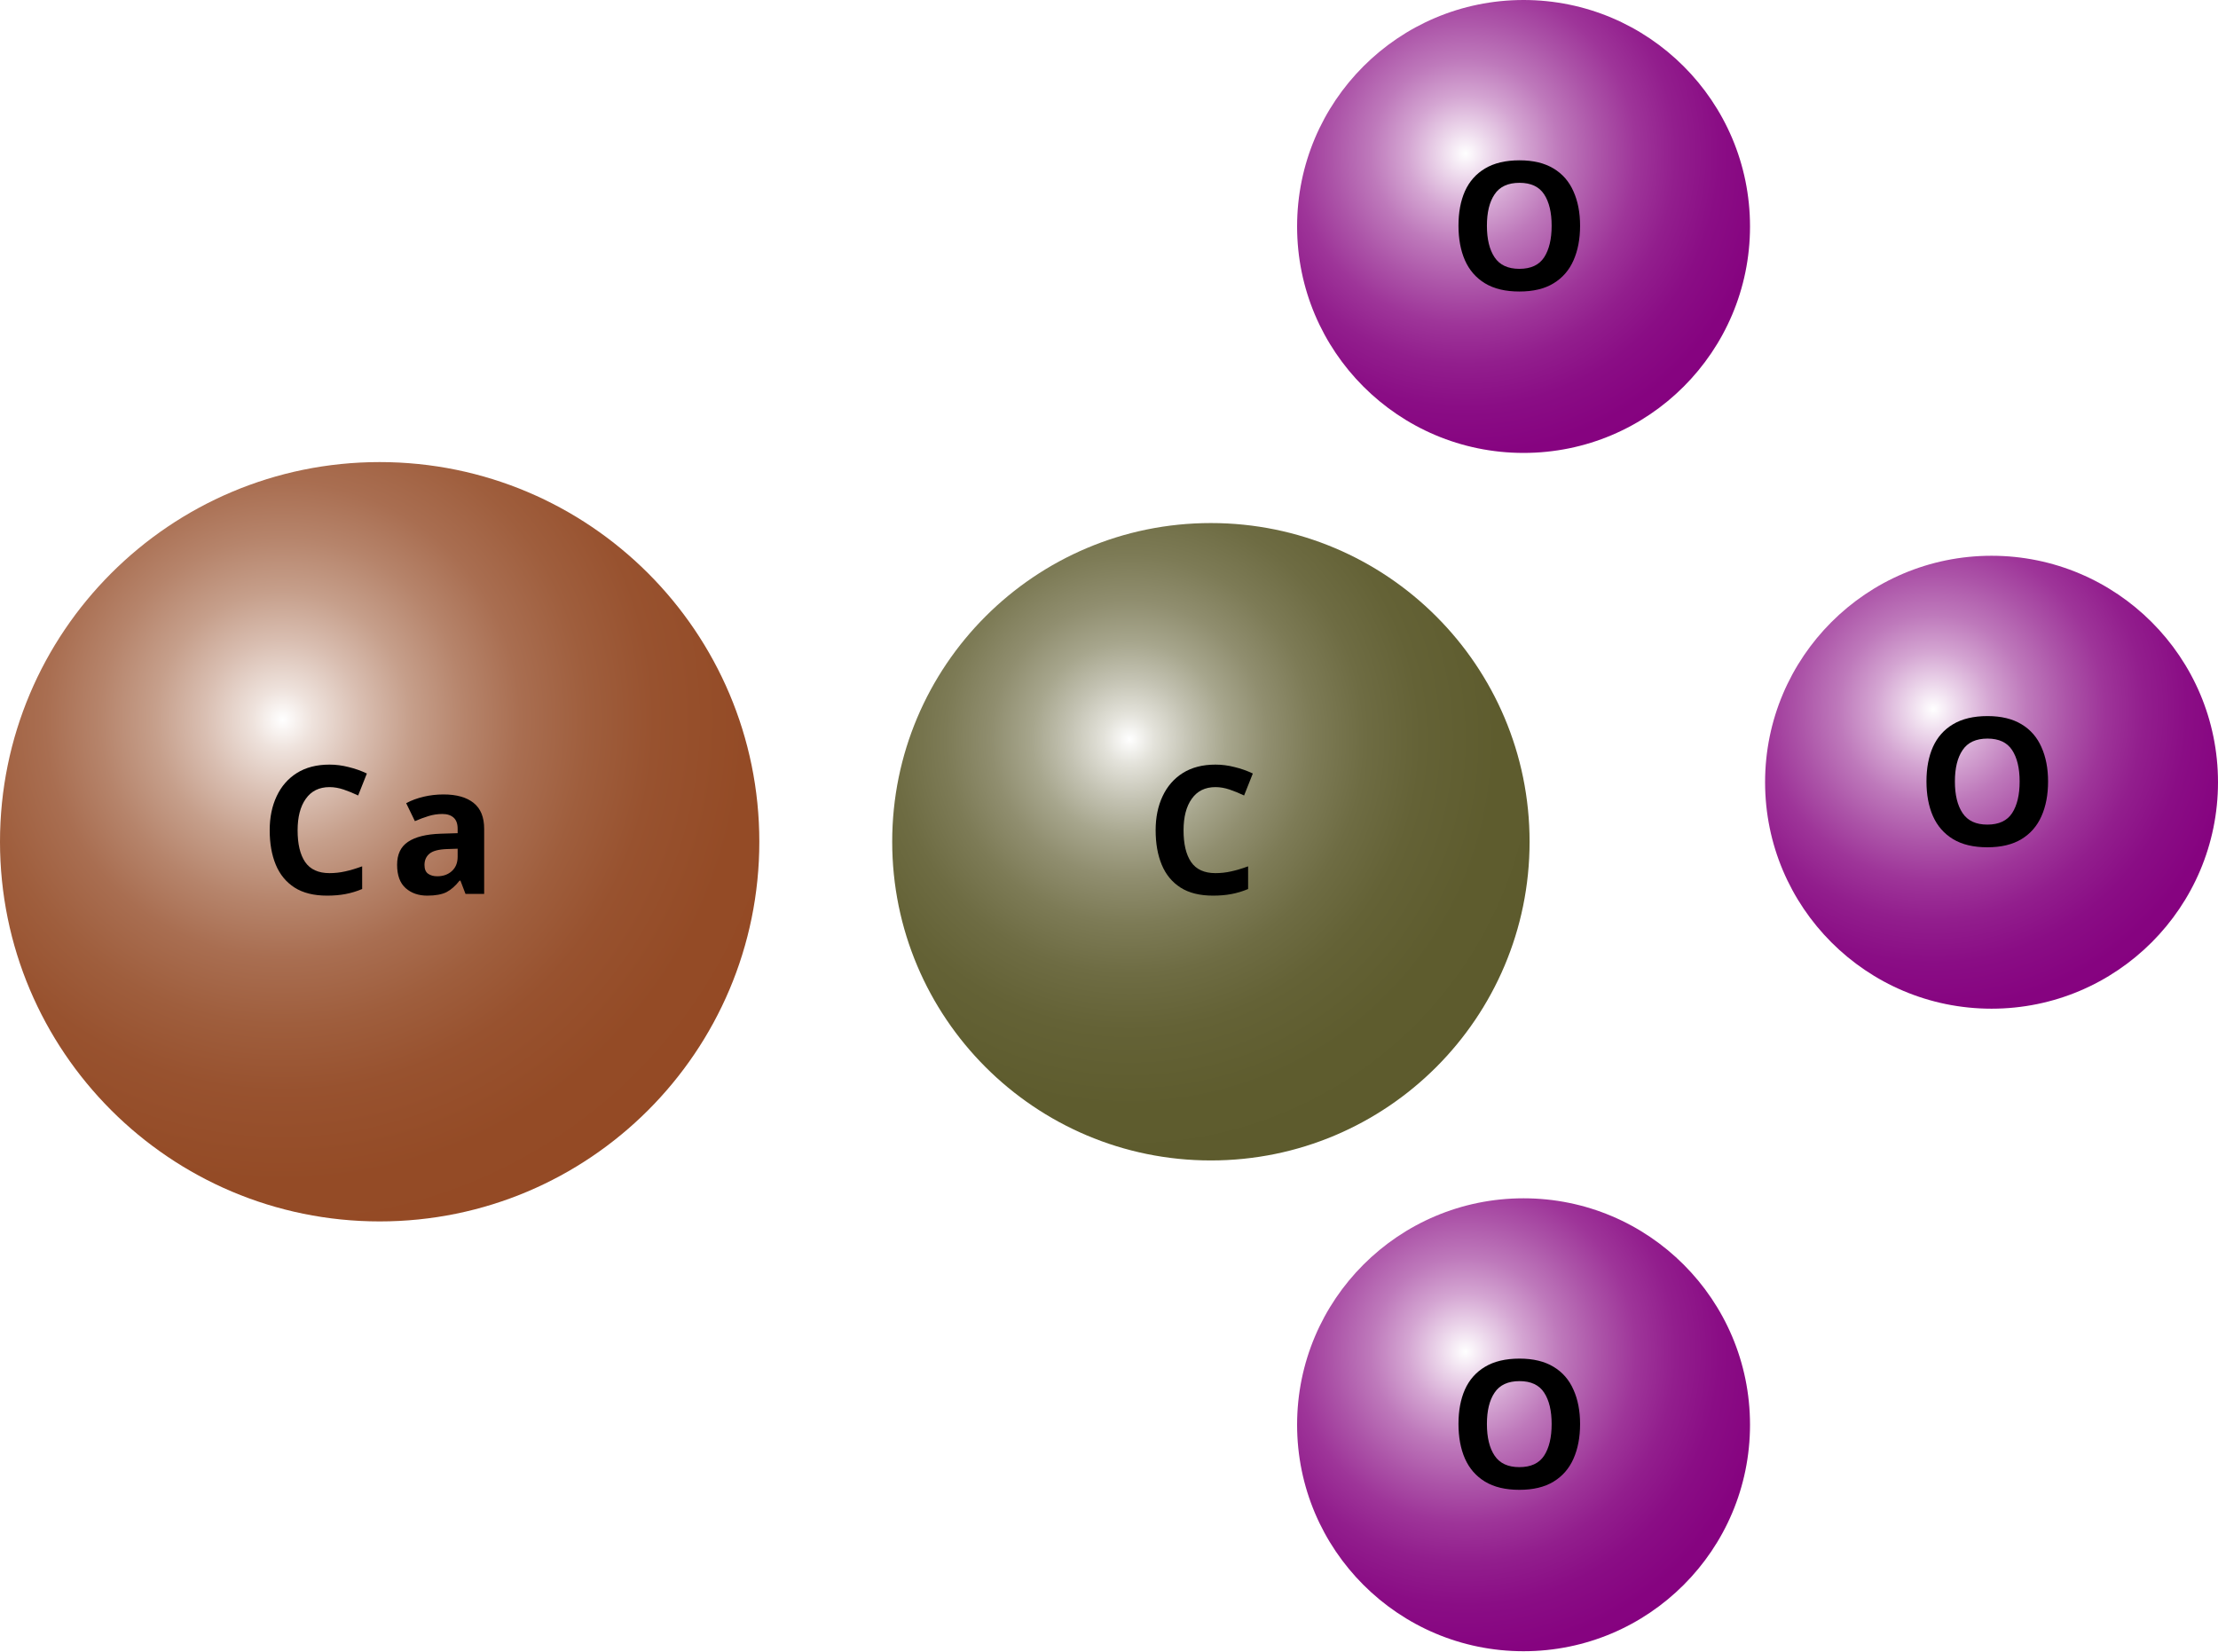
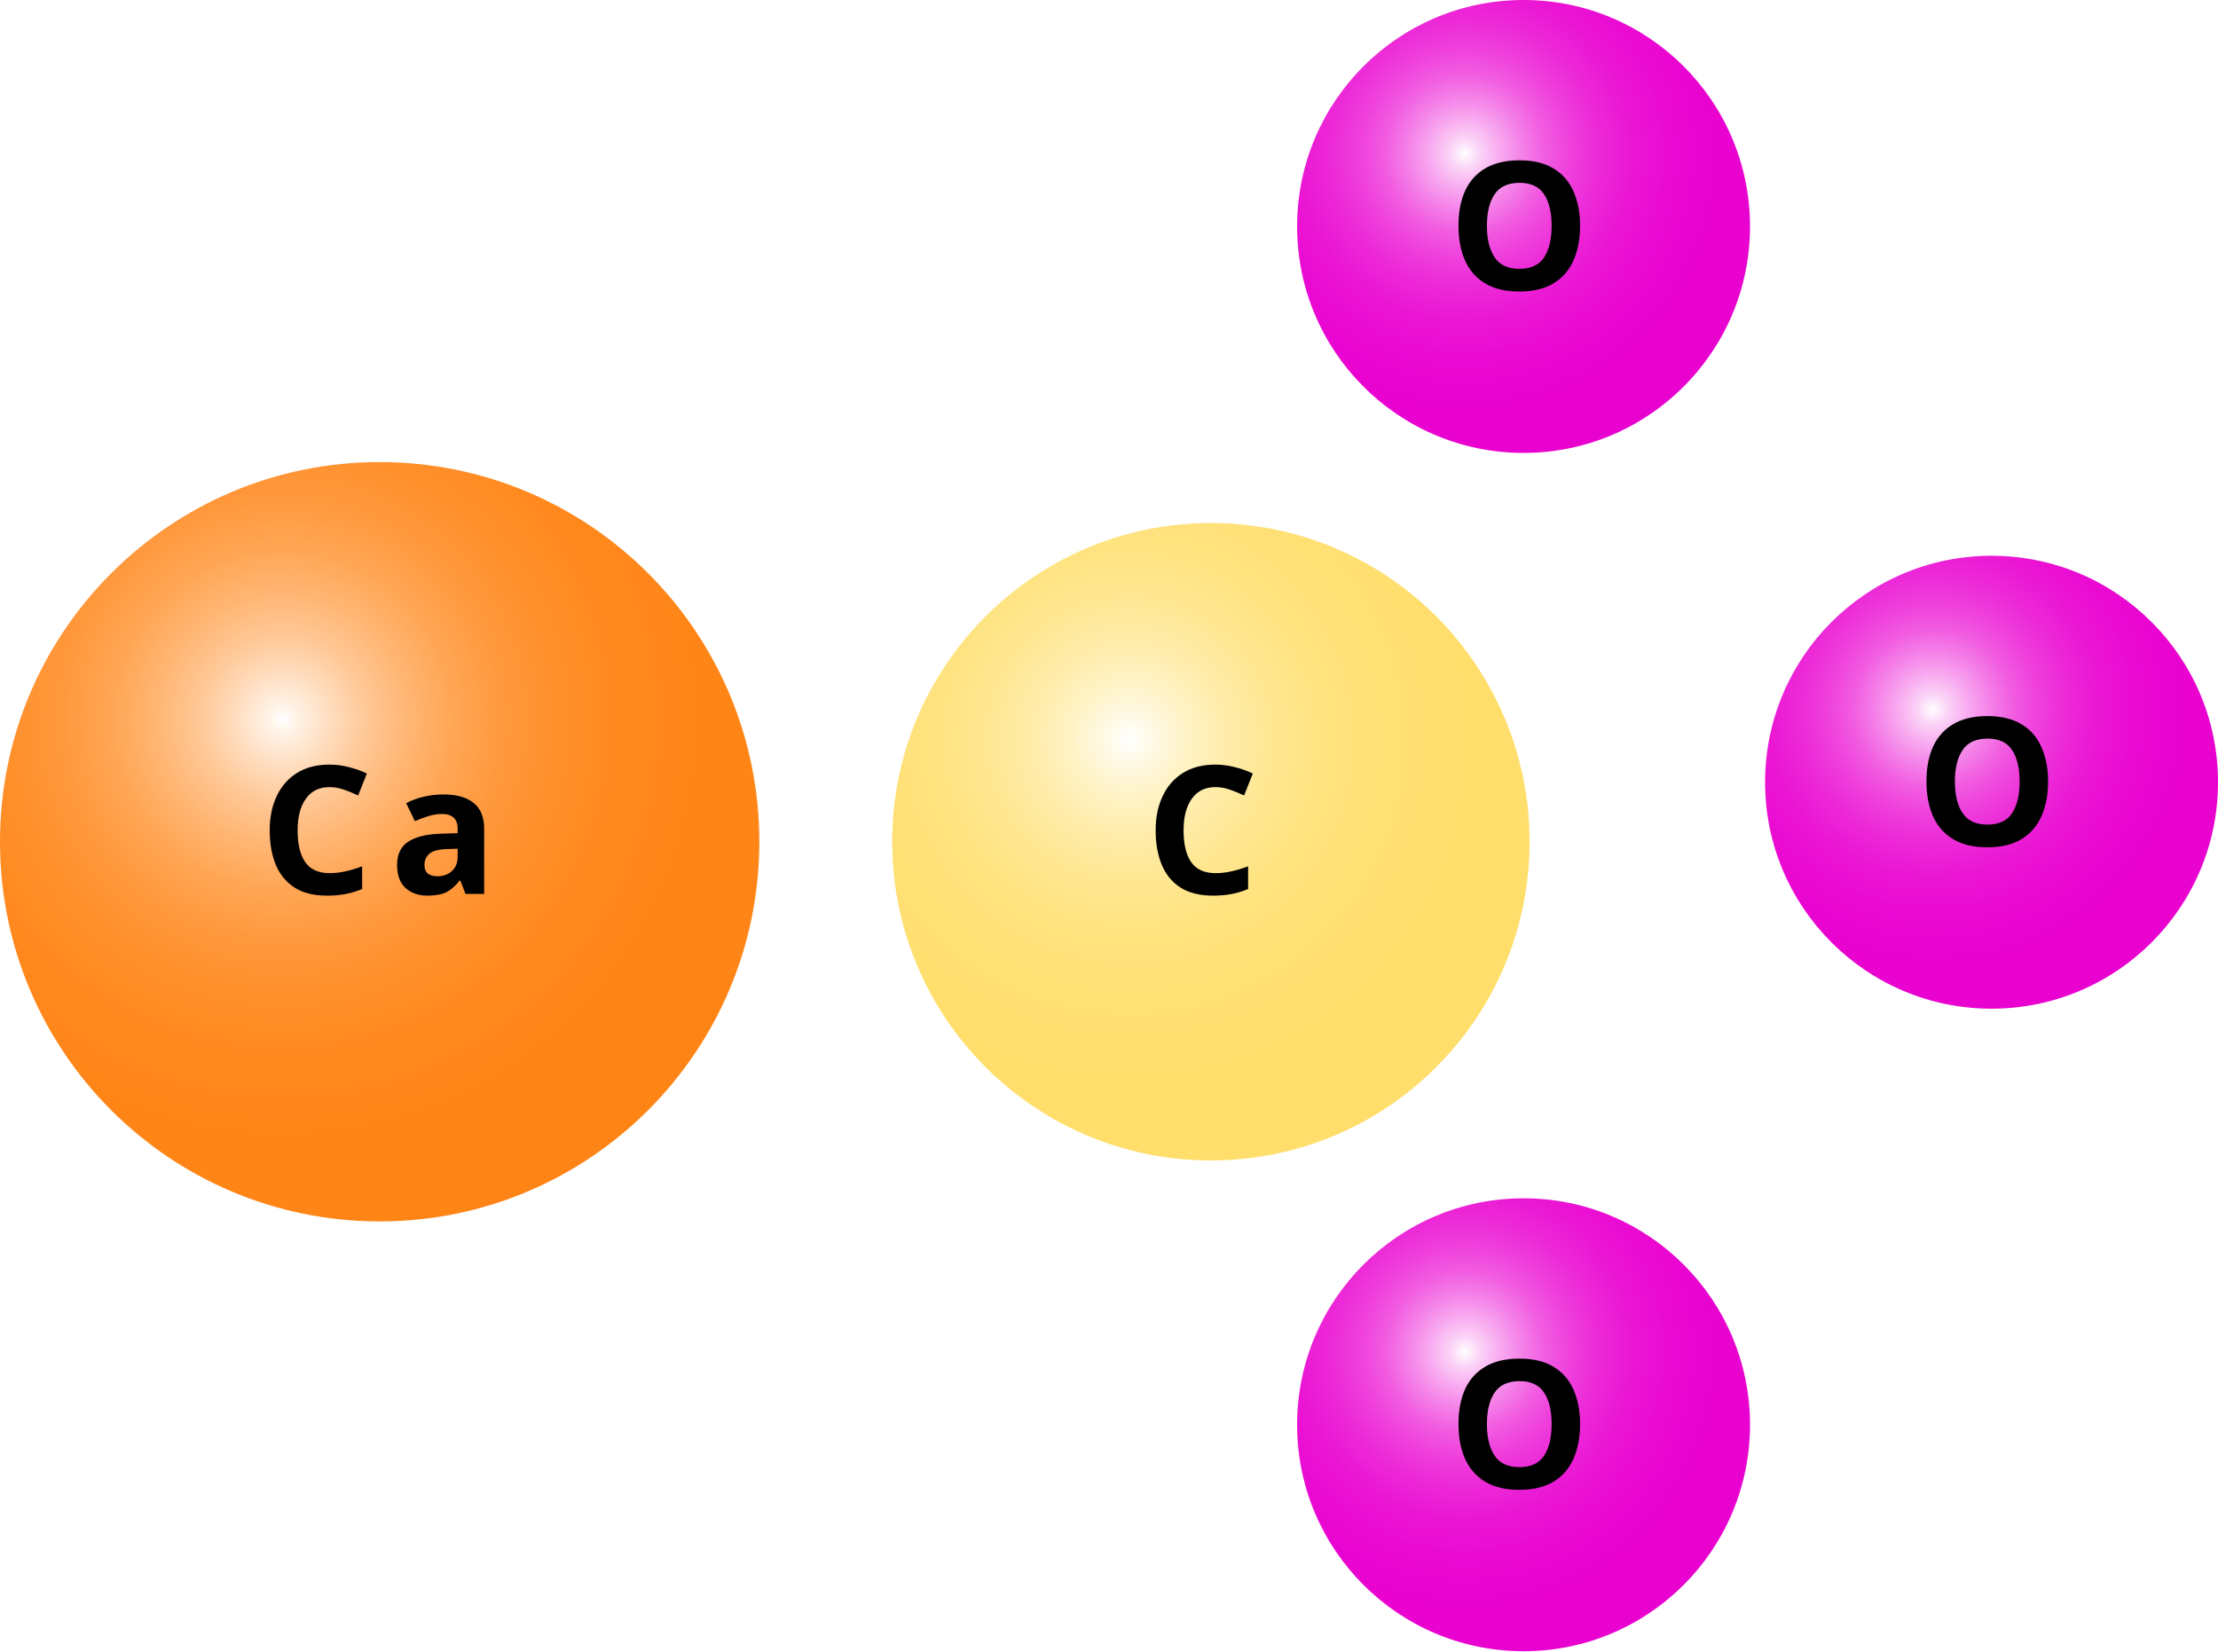
<svg xmlns="http://www.w3.org/2000/svg" xmlns:xlink="http://www.w3.org/1999/xlink" viewBox="0 0 198.63 147.87">
  <defs>
    <style>.cls-1{fill:url(#radial-gradient);}.cls-2{fill:url(#radial-gradient-2);}.cls-3{font-size:16px;font-family:Montserrat-Bold, Montserrat;font-weight:700;}.cls-4{fill:url(#radial-gradient-3);}.cls-5{fill:url(#radial-gradient-4);}.cls-6{fill:url(#radial-gradient-5);}.cls-7{letter-spacing:0em;}</style>
    <radialGradient id="radial-gradient" cx="101.15" cy="66.2" r="45.79" gradientUnits="userSpaceOnUse">
      <stop offset="0" stop-color="#fff" />
-       <stop offset="0.05" stop-color="#e3e2da" />
-       <stop offset="0.12" stop-color="#c3c2b2" />
-       <stop offset="0.19" stop-color="#a7a68d" />
-       <stop offset="0.27" stop-color="#908e6f" />
-       <stop offset="0.36" stop-color="#7d7b56" />
-       <stop offset="0.46" stop-color="#6e6c43" />
-       <stop offset="0.57" stop-color="#646236" />
-       <stop offset="0.72" stop-color="#5e5c2e" />
-       <stop offset="1" stop-color="#5c5a2c" />
+       <stop offset="0.04" stop-color="#fffae9" />
+       <stop offset="0.11" stop-color="#fff3c7" />
+       <stop offset="0.19" stop-color="#ffecaa" />
+       <stop offset="0.28" stop-color="#ffe792" />
+       <stop offset="0.38" stop-color="#ffe380" />
+       <stop offset="0.5" stop-color="#ffe074" />
+       <stop offset="0.66" stop-color="#ffde6c" />
+       <stop offset="1" stop-color="#ffde6a" />
    </radialGradient>
    <radialGradient id="radial-gradient-2" cx="25.31" cy="64.45" r="54.55" gradientUnits="userSpaceOnUse">
      <stop offset="0" stop-color="#fff" />
-       <stop offset="0.05" stop-color="#eee2dc" />
-       <stop offset="0.13" stop-color="#d9beb1" />
-       <stop offset="0.21" stop-color="#c69f8b" />
-       <stop offset="0.3" stop-color="#b6846b" />
-       <stop offset="0.39" stop-color="#a96e51" />
-       <stop offset="0.5" stop-color="#9f5e3d" />
-       <stop offset="0.61" stop-color="#98522f" />
-       <stop offset="0.76" stop-color="#944b26" />
-       <stop offset="1" stop-color="#934924" />
+       <stop offset="0.02" stop-color="#fff4e9" />
+       <stop offset="0.08" stop-color="#ffdcbd" />
+       <stop offset="0.14" stop-color="#ffc795" />
+       <stop offset="0.21" stop-color="#ffb572" />
+       <stop offset="0.28" stop-color="#ffa655" />
+       <stop offset="0.36" stop-color="#ff993e" />
+       <stop offset="0.45" stop-color="#ff902b" />
+       <stop offset="0.55" stop-color="#ff891f" />
+       <stop offset="0.69" stop-color="#ff8517" />
+       <stop offset="1" stop-color="#ff8415" />
    </radialGradient>
-     <radialGradient id="radial-gradient-3" cx="123.4" cy="8.79" r="29.84" gradientTransform="translate(-3.27 4.18) scale(1.09 1.09)" gradientUnits="userSpaceOnUse">
+     <radialGradient id="radial-gradient-3" cx="288.99" cy="-1.75" r="29.84" gradientTransform="translate(-183.81 15.67) scale(1.09 1.09)" gradientUnits="userSpaceOnUse">
      <stop offset="0" stop-color="#fff" />
-       <stop offset="0.07" stop-color="#ecd7eb" />
-       <stop offset="0.16" stop-color="#d4a5d2" />
-       <stop offset="0.26" stop-color="#be79bb" />
-       <stop offset="0.37" stop-color="#ac54a8" />
-       <stop offset="0.47" stop-color="#9e3599" />
-       <stop offset="0.58" stop-color="#921e8d" />
-       <stop offset="0.7" stop-color="#8a0d85" />
-       <stop offset="0.83" stop-color="#860380" />
-       <stop offset="1" stop-color="#84007e" />
+       <stop offset="0.04" stop-color="#fbd5f7" />
+       <stop offset="0.1" stop-color="#f8a8ef" />
+       <stop offset="0.16" stop-color="#f480e8" />
+       <stop offset="0.22" stop-color="#f15de1" />
+       <stop offset="0.29" stop-color="#ef40dc" />
+       <stop offset="0.37" stop-color="#ec29d7" />
+       <stop offset="0.46" stop-color="#eb16d4" />
+       <stop offset="0.56" stop-color="#ea0ad2" />
+       <stop offset="0.7" stop-color="#e902d0" />
+       <stop offset="1" stop-color="#e900d0" />
    </radialGradient>
-     <radialGradient id="radial-gradient-4" cx="161.84" cy="54.44" r="29.84" xlink:href="#radial-gradient-3" />
-     <radialGradient id="radial-gradient-5" cx="123.4" cy="107.22" r="29.84" xlink:href="#radial-gradient-3" />
+     <radialGradient id="radial-gradient-4" cx="327.44" cy="43.9" r="29.84" xlink:href="#radial-gradient-3" />
+     <radialGradient id="radial-gradient-5" cx="288.99" cy="96.68" r="29.84" xlink:href="#radial-gradient-3" />
  </defs>
  <g id="Layer_2" data-name="Layer 2">
-     <g id="portrait">
-       <g id="Chalk">
-         <circle class="cls-1" cx="108.44" cy="75.38" r="28.54" />
-         <circle class="cls-2" cx="34" cy="75.38" r="34" />
-         <g id="Submit">
-           <text class="cls-3" transform="translate(102.57 80.05)">C</text>
-         </g>
-         <circle class="cls-4" cx="136.44" cy="20.28" r="20.28" />
-         <g id="Submit-2" data-name="Submit">
-           <text class="cls-3" transform="translate(129.69 25.95)">O</text>
-         </g>
-         <circle class="cls-5" cx="178.35" cy="70.05" r="20.28" />
-         <g id="Submit-3" data-name="Submit">
-           <text class="cls-3" transform="translate(171.6 75.72)">O</text>
-         </g>
-         <circle class="cls-6" cx="136.44" cy="127.59" r="20.28" />
-         <g id="Submit-4" data-name="Submit">
-           <text class="cls-3" transform="translate(129.69 133.26)">O</text>
-         </g>
-         <g id="Submit-5" data-name="Submit">
-           <text class="cls-3" transform="translate(23.23 80.05)">
-             <tspan class="cls-7">C</tspan>
-             <tspan x="11.66" y="0">a</tspan>
-           </text>
-         </g>
+     <g id="Chalk">
+       <circle class="cls-1" cx="108.44" cy="75.38" r="28.54" />
+       <circle class="cls-2" cx="34" cy="75.38" r="34" />
+       <g id="Submit">
+         <text class="cls-3" transform="translate(102.57 80.05)">C</text>
+       </g>
+       <circle class="cls-4" cx="136.44" cy="20.28" r="20.28" />
+       <g id="Submit-2" data-name="Submit">
+         <text class="cls-3" transform="translate(129.69 25.95)">O</text>
+       </g>
+       <circle class="cls-5" cx="178.35" cy="70.05" r="20.28" />
+       <g id="Submit-3" data-name="Submit">
+         <text class="cls-3" transform="translate(171.6 75.72)">O</text>
+       </g>
+       <circle class="cls-6" cx="136.44" cy="127.59" r="20.28" />
+       <g id="Submit-4" data-name="Submit">
+         <text class="cls-3" transform="translate(129.69 133.26)">O</text>
+       </g>
+       <g id="Submit-5" data-name="Submit">
+         <text class="cls-3" transform="translate(23.23 80.05)">
+           <tspan class="cls-7">C</tspan>
+           <tspan x="11.66" y="0">a</tspan>
+         </text>
      </g>
    </g>
  </g>
</svg>
